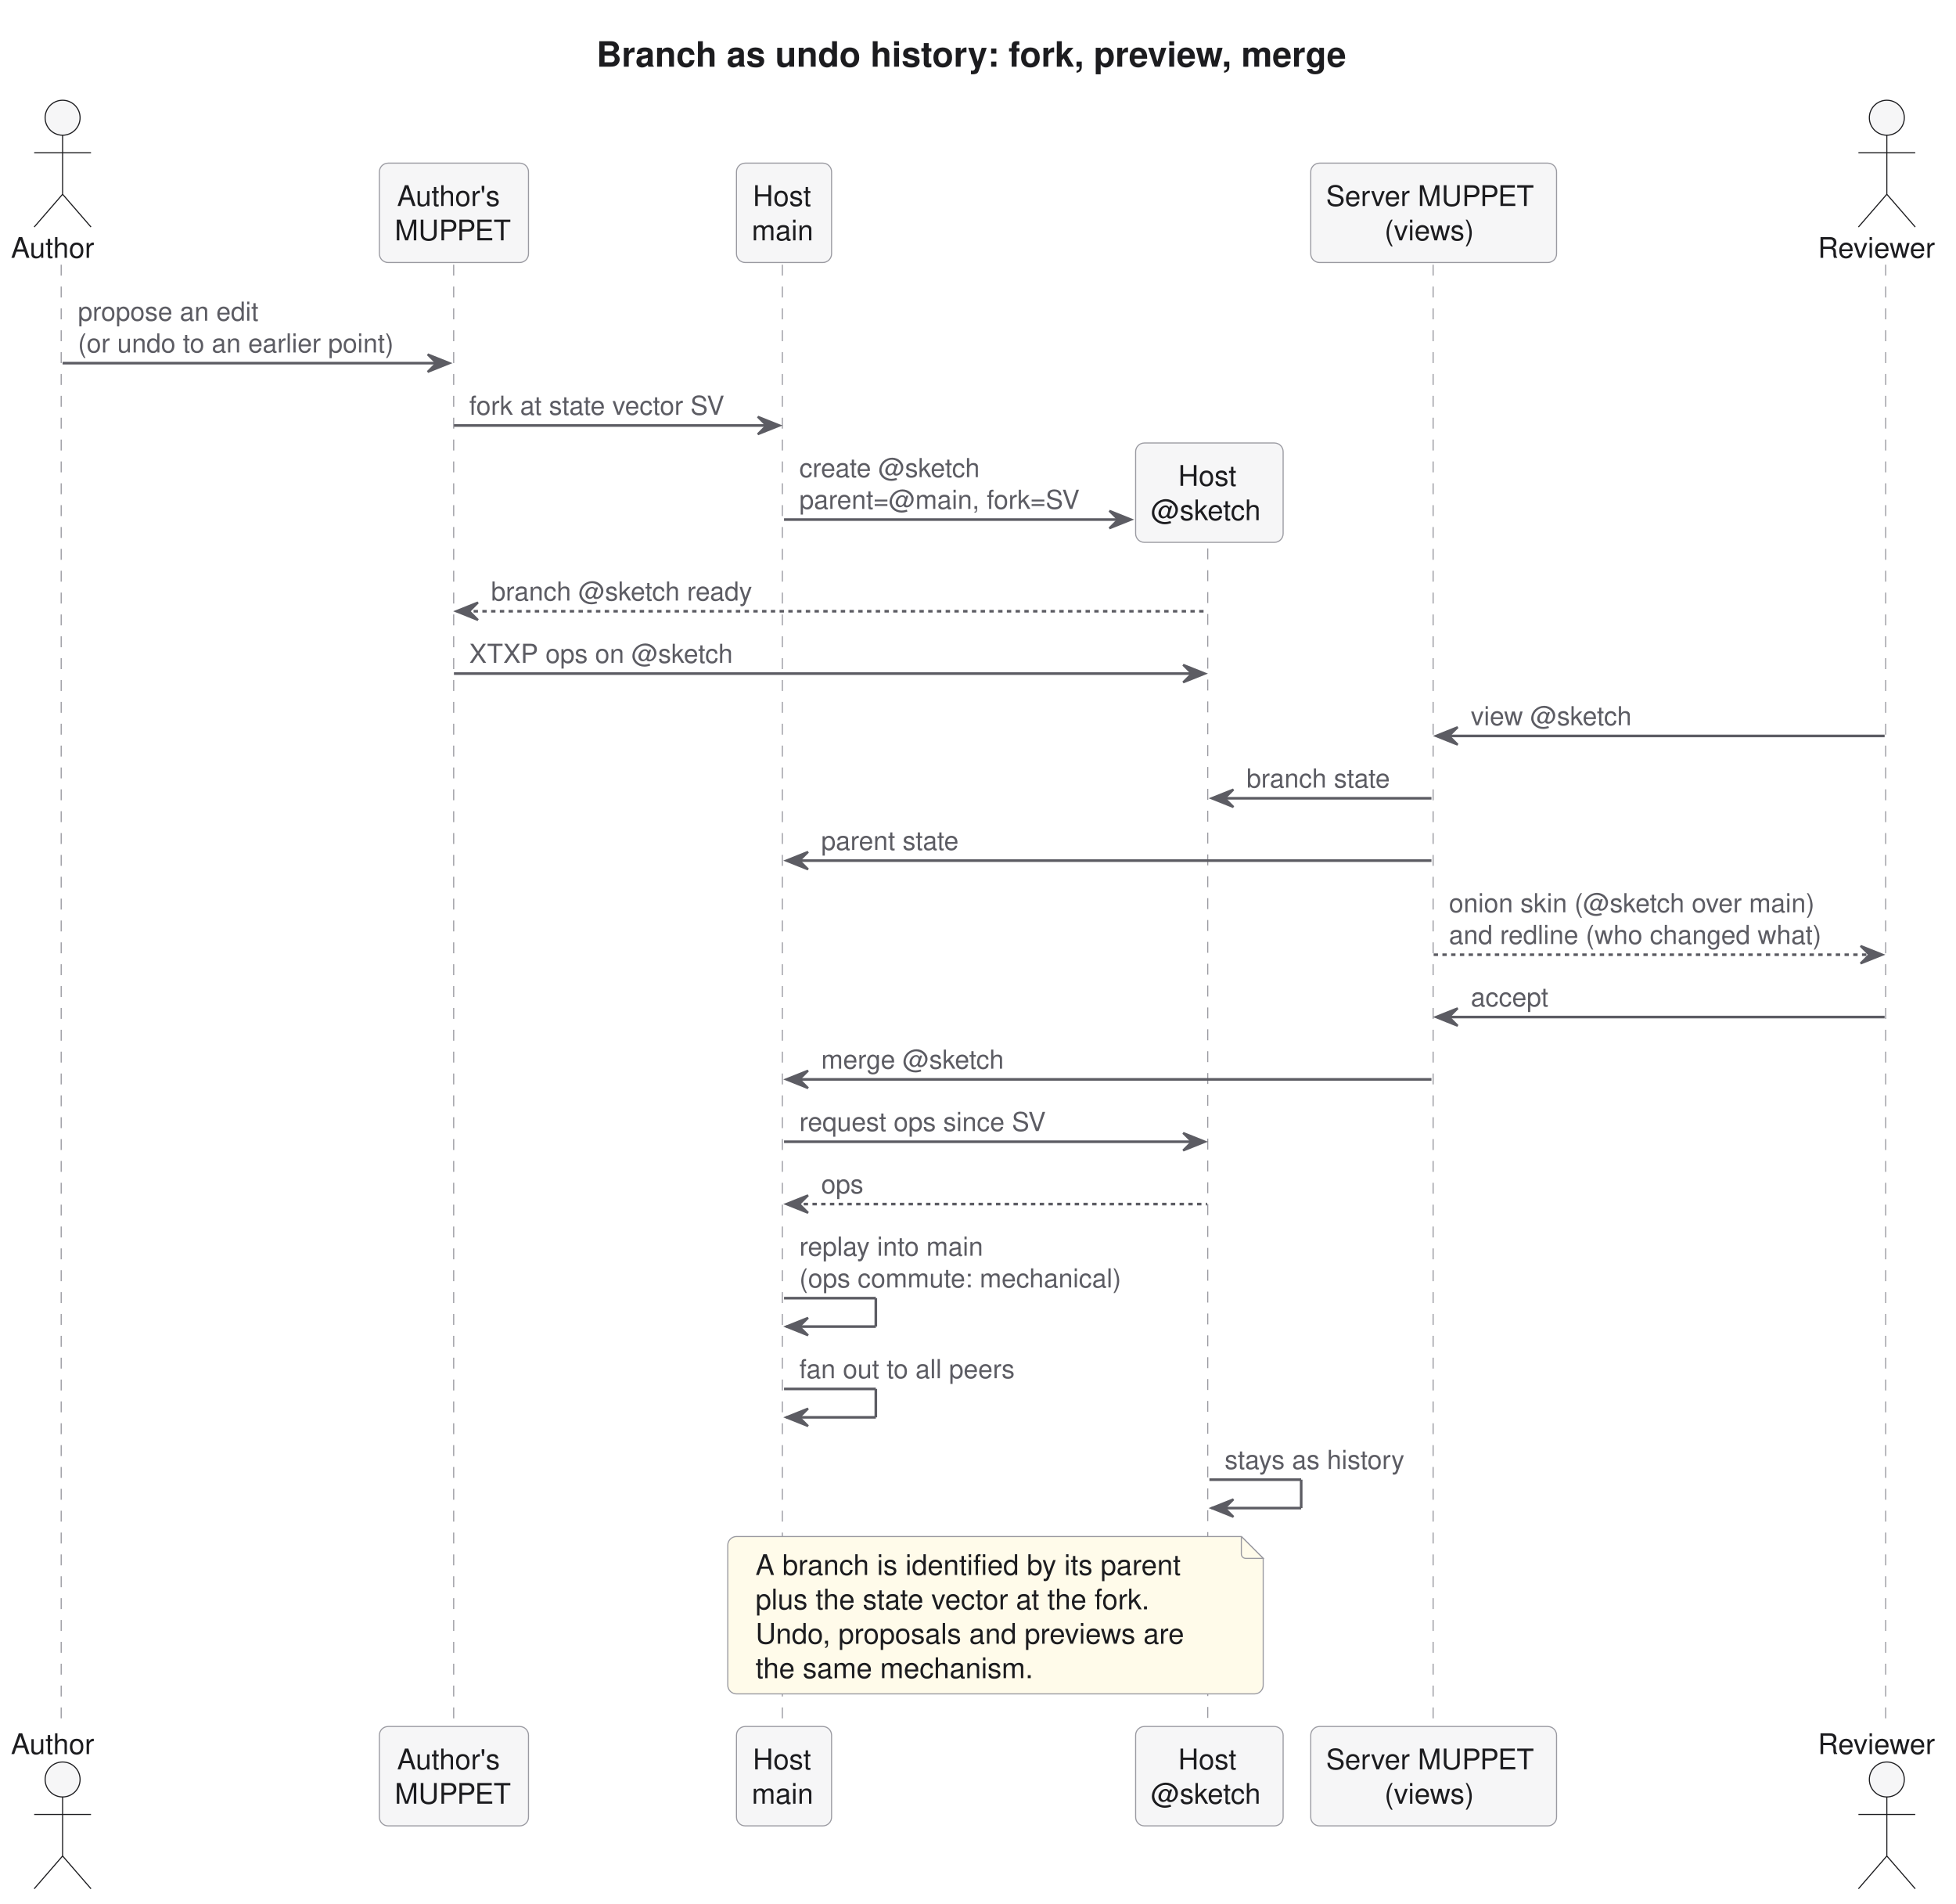
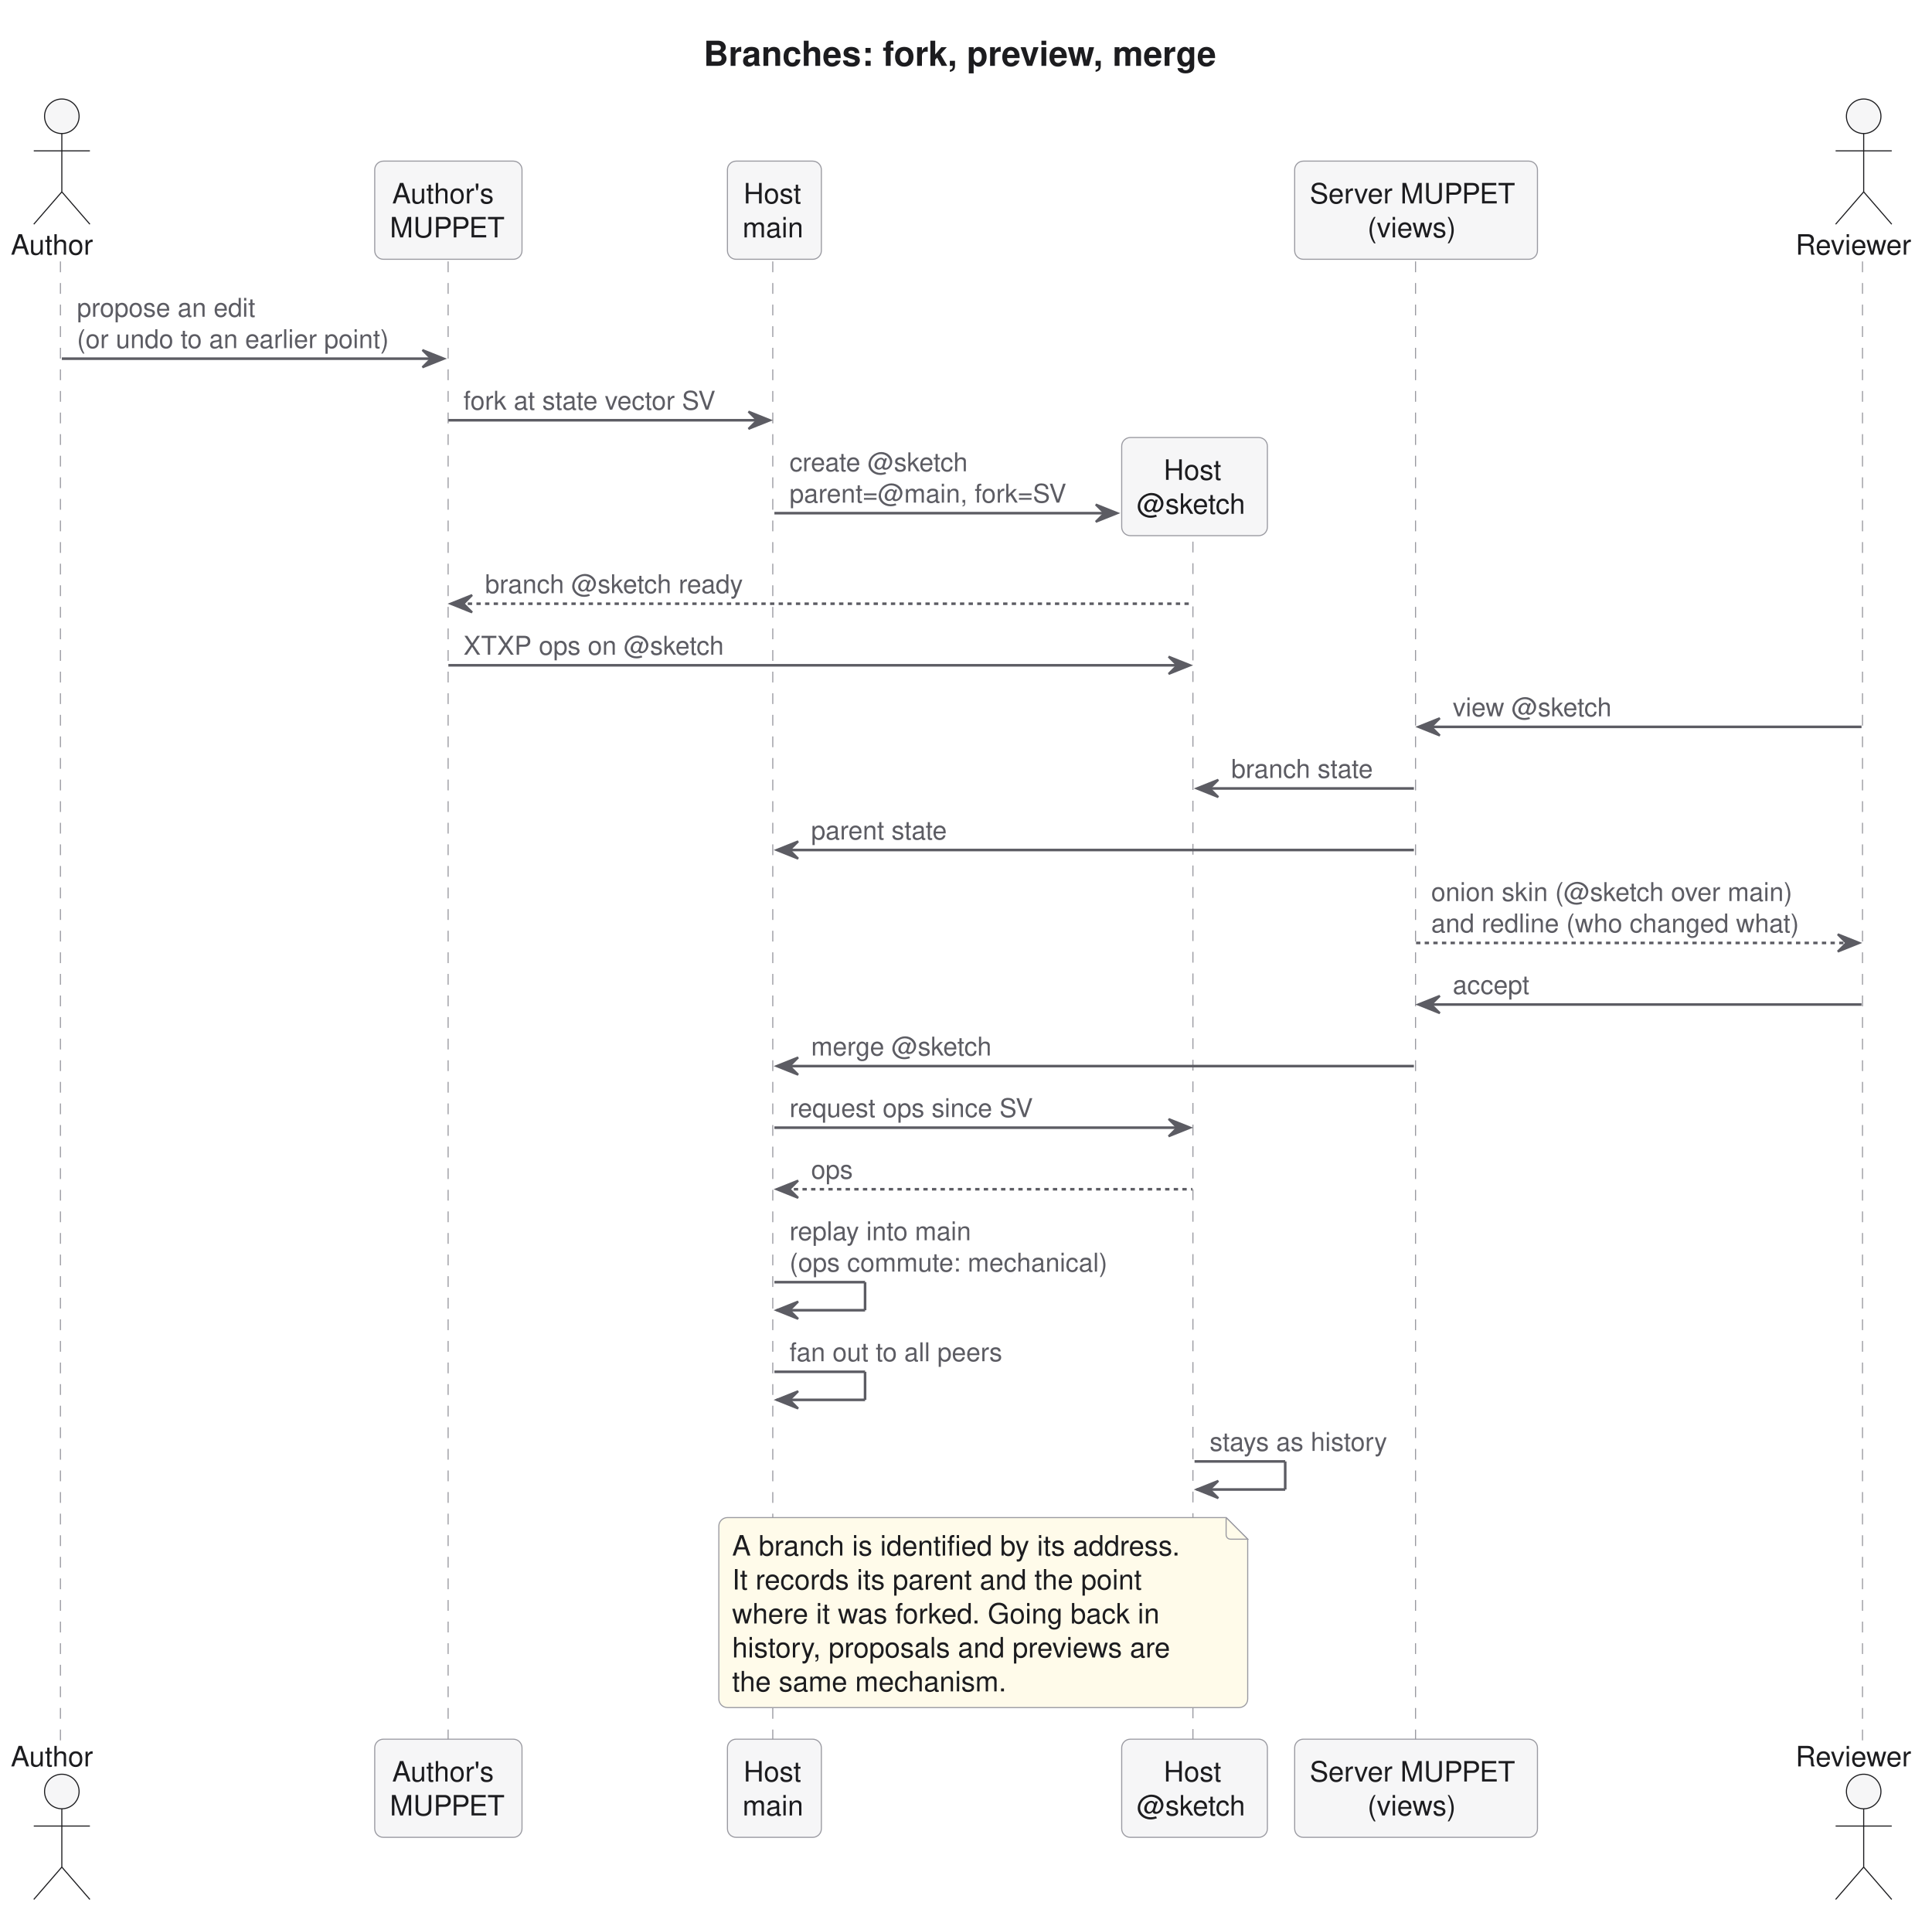
- <svg xmlns="http://www.w3.org/2000/svg" contentStyleType="text/css" data-diagram-type="SEQUENCE" height="871px" preserveAspectRatio="none" style="width:895px;height:871px;" version="1.1" viewBox="0 0 895 871" width="895px" zoomAndPan="magnify">
+ <svg xmlns="http://www.w3.org/2000/svg" contentStyleType="text/css" data-diagram-type="SEQUENCE" height="886px" preserveAspectRatio="none" style="width:895px;height:886px;" version="1.1" viewBox="0 0 895 886" width="895px" zoomAndPan="magnify">
  <defs />
  <g>
-     <text fill="#1C1C1F" font-family="Helvetica" font-size="16" font-weight="bold" lengthAdjust="spacing" textLength="353.102" x="272.898" y="30.5">Branch as undo history: fork, preview, merge</text>
+     <text fill="#1C1C1F" font-family="Helvetica" font-size="16" font-weight="bold" lengthAdjust="spacing" textLength="247.078" x="325.91" y="30.5">Branches: fork, preview, merge</text>
    <g>
-       <rect fill="#000000" fill-opacity="0" height="669.729" width="8" x="24.643" y="121.089" />
-       <line style="stroke:#9A9AA1;stroke-width:0.5;stroke-dasharray:5,5;" x1="28" x2="28" y1="121.089" y2="790.817" />
+       <rect fill="#000000" fill-opacity="0" height="685.458" width="8" x="24.643" y="121.089" />
+       <line style="stroke:#9A9AA1;stroke-width:0.5;stroke-dasharray:5,5;" x1="28" x2="28" y1="121.089" y2="806.547" />
    </g>
    <g>
-       <rect fill="#000000" fill-opacity="0" height="669.729" width="8" x="203.705" y="121.089" />
-       <line style="stroke:#9A9AA1;stroke-width:0.5;stroke-dasharray:5,5;" x1="207.591" x2="207.591" y1="121.089" y2="790.817" />
+       <rect fill="#000000" fill-opacity="0" height="685.458" width="8" x="203.705" y="121.089" />
+       <line style="stroke:#9A9AA1;stroke-width:0.5;stroke-dasharray:5,5;" x1="207.591" x2="207.591" y1="121.089" y2="806.547" />
    </g>
    <g>
-       <rect fill="#000000" fill-opacity="0" height="669.729" width="8" x="354.742" y="121.089" />
-       <line style="stroke:#9A9AA1;stroke-width:0.5;stroke-dasharray:5,5;" x1="357.984" x2="357.984" y1="121.089" y2="790.817" />
+       <rect fill="#000000" fill-opacity="0" height="685.458" width="8" x="354.742" y="121.089" />
+       <line style="stroke:#9A9AA1;stroke-width:0.5;stroke-dasharray:5,5;" x1="357.984" x2="357.984" y1="121.089" y2="806.547" />
    </g>
    <g>
-       <rect fill="#000000" fill-opacity="0" height="549.94" width="8" x="549.372" y="240.877" />
-       <line style="stroke:#9A9AA1;stroke-width:0.5;stroke-dasharray:5,5;" x1="552.623" x2="552.623" y1="240.877" y2="790.817" />
+       <rect fill="#000000" fill-opacity="0" height="565.67" width="8" x="549.372" y="240.877" />
+       <line style="stroke:#9A9AA1;stroke-width:0.5;stroke-dasharray:5,5;" x1="552.623" x2="552.623" y1="240.877" y2="806.547" />
    </g>
    <g>
-       <rect fill="#000000" fill-opacity="0" height="669.729" width="8" x="651.989" y="121.089" />
-       <line style="stroke:#9A9AA1;stroke-width:0.5;stroke-dasharray:5,5;" x1="655.75" x2="655.75" y1="121.089" y2="790.817" />
+       <rect fill="#000000" fill-opacity="0" height="685.458" width="8" x="651.989" y="121.089" />
+       <line style="stroke:#9A9AA1;stroke-width:0.5;stroke-dasharray:5,5;" x1="655.75" x2="655.75" y1="121.089" y2="806.547" />
    </g>
    <g>
-       <rect fill="#000000" fill-opacity="0" height="669.729" width="8" x="859.352" y="121.089" />
-       <line style="stroke:#9A9AA1;stroke-width:0.5;stroke-dasharray:5,5;" x1="862.807" x2="862.807" y1="121.089" y2="790.817" />
+       <rect fill="#000000" fill-opacity="0" height="685.458" width="8" x="859.352" y="121.089" />
+       <line style="stroke:#9A9AA1;stroke-width:0.5;stroke-dasharray:5,5;" x1="862.807" x2="862.807" y1="121.089" y2="806.547" />
    </g>
    <g class="participant participant-head" data-participant="au">
      <text fill="#1C1C1F" font-family="Helvetica" font-size="13" lengthAdjust="spacing" textLength="41.285" x="5" y="117.953">Author</text>
      <ellipse cx="28.643" cy="53.859" fill="#F6F6F7" rx="8" ry="8" style="stroke:#1C1C1F;stroke-width:0.5;" />
      <path d="M28.643,61.859 L28.643,88.859 M15.643,69.859 L41.643,69.859 M28.643,88.859 L15.643,103.859 M28.643,88.859 L41.643,103.859" fill="none" style="stroke:#1C1C1F;stroke-width:0.5;" />
    </g>
    <g class="participant participant-tail" data-participant="au">
-       <text fill="#1C1C1F" font-family="Helvetica" font-size="13" lengthAdjust="spacing" textLength="41.285" x="5" y="802.411">Author</text>
-       <ellipse cx="28.643" cy="814.047" fill="#F6F6F7" rx="8" ry="8" style="stroke:#1C1C1F;stroke-width:0.5;" />
-       <path d="M28.643,822.047 L28.643,849.047 M15.643,830.047 L41.643,830.047 M28.643,849.047 L15.643,864.047 M28.643,849.047 L41.643,864.047" fill="none" style="stroke:#1C1C1F;stroke-width:0.5;" />
+       <text fill="#1C1C1F" font-family="Helvetica" font-size="13" lengthAdjust="spacing" textLength="41.285" x="5" y="818.141">Author</text>
+       <ellipse cx="28.643" cy="829.776" fill="#F6F6F7" rx="8" ry="8" style="stroke:#1C1C1F;stroke-width:0.5;" />
+       <path d="M28.643,837.776 L28.643,864.776 M15.643,845.776 L41.643,845.776 M28.643,864.776 L15.643,879.776 M28.643,864.776 L41.643,879.776" fill="none" style="stroke:#1C1C1F;stroke-width:0.5;" />
    </g>
    <g class="participant participant-head" data-participant="am">
      <rect fill="#F6F6F7" height="45.459" rx="4" ry="4" style="stroke:#9A9AA1;stroke-width:0.5;" width="68.228" x="173.591" y="74.63" />
      <text fill="#1C1C1F" font-family="Helvetica" font-size="13" lengthAdjust="spacing" textLength="52.044" x="181.683" y="94.224">Author's</text>
      <text fill="#1C1C1F" font-family="Helvetica" font-size="13" lengthAdjust="spacing" textLength="54.228" x="180.591" y="109.953">MUPPET</text>
    </g>
    <g class="participant participant-tail" data-participant="am">
-       <rect fill="#F6F6F7" height="45.459" rx="4" ry="4" style="stroke:#9A9AA1;stroke-width:0.5;" width="68.228" x="173.591" y="789.817" />
-       <text fill="#1C1C1F" font-family="Helvetica" font-size="13" lengthAdjust="spacing" textLength="52.044" x="181.683" y="809.411">Author's</text>
-       <text fill="#1C1C1F" font-family="Helvetica" font-size="13" lengthAdjust="spacing" textLength="54.228" x="180.591" y="825.141">MUPPET</text>
+       <rect fill="#F6F6F7" height="45.459" rx="4" ry="4" style="stroke:#9A9AA1;stroke-width:0.5;" width="68.228" x="173.591" y="805.547" />
+       <text fill="#1C1C1F" font-family="Helvetica" font-size="13" lengthAdjust="spacing" textLength="52.044" x="181.683" y="825.141">Author's</text>
+       <text fill="#1C1C1F" font-family="Helvetica" font-size="13" lengthAdjust="spacing" textLength="54.228" x="180.591" y="840.87">MUPPET</text>
    </g>
    <g class="participant participant-head" data-participant="main">
      <rect fill="#F6F6F7" height="45.459" rx="4" ry="4" style="stroke:#9A9AA1;stroke-width:0.5;" width="43.517" x="336.984" y="74.63" />
      <text fill="#1C1C1F" font-family="Helvetica" font-size="13" lengthAdjust="spacing" textLength="28.571" x="344.457" y="94.224">Host</text>
      <text fill="#1C1C1F" font-family="Helvetica" font-size="13" lengthAdjust="spacing" textLength="29.517" x="343.984" y="109.953">main</text>
    </g>
    <g class="participant participant-tail" data-participant="main">
-       <rect fill="#F6F6F7" height="45.459" rx="4" ry="4" style="stroke:#9A9AA1;stroke-width:0.5;" width="43.517" x="336.984" y="789.817" />
-       <text fill="#1C1C1F" font-family="Helvetica" font-size="13" lengthAdjust="spacing" textLength="28.571" x="344.457" y="809.411">Host</text>
-       <text fill="#1C1C1F" font-family="Helvetica" font-size="13" lengthAdjust="spacing" textLength="29.517" x="343.984" y="825.141">main</text>
+       <rect fill="#F6F6F7" height="45.459" rx="4" ry="4" style="stroke:#9A9AA1;stroke-width:0.5;" width="43.517" x="336.984" y="805.547" />
+       <text fill="#1C1C1F" font-family="Helvetica" font-size="13" lengthAdjust="spacing" textLength="28.571" x="344.457" y="825.141">Host</text>
+       <text fill="#1C1C1F" font-family="Helvetica" font-size="13" lengthAdjust="spacing" textLength="29.517" x="343.984" y="840.87">main</text>
    </g>
    <g class="participant participant-tail" data-participant="b1">
-       <rect fill="#F6F6F7" height="45.459" rx="4" ry="4" style="stroke:#9A9AA1;stroke-width:0.5;" width="67.498" x="519.623" y="789.817" />
-       <text fill="#1C1C1F" font-family="Helvetica" font-size="13" lengthAdjust="spacing" textLength="28.571" x="539.087" y="809.411">Host</text>
-       <text fill="#1C1C1F" font-family="Helvetica" font-size="13" lengthAdjust="spacing" textLength="53.498" x="526.623" y="825.141">@sketch</text>
+       <rect fill="#F6F6F7" height="45.459" rx="4" ry="4" style="stroke:#9A9AA1;stroke-width:0.5;" width="67.498" x="519.623" y="805.547" />
+       <text fill="#1C1C1F" font-family="Helvetica" font-size="13" lengthAdjust="spacing" textLength="28.571" x="539.087" y="825.141">Host</text>
+       <text fill="#1C1C1F" font-family="Helvetica" font-size="13" lengthAdjust="spacing" textLength="53.498" x="526.623" y="840.87">@sketch</text>
    </g>
    <g class="participant participant-head" data-participant="sm">
      <rect fill="#F6F6F7" height="45.459" rx="4" ry="4" style="stroke:#9A9AA1;stroke-width:0.5;" width="112.478" x="599.75" y="74.63" />
      <text fill="#1C1C1F" font-family="Helvetica" font-size="13" lengthAdjust="spacing" textLength="98.478" x="606.75" y="94.224">Server MUPPET</text>
      <text fill="#1C1C1F" font-family="Helvetica" font-size="13" lengthAdjust="spacing" textLength="45.018" x="633.481" y="109.953">(views)</text>
    </g>
    <g class="participant participant-tail" data-participant="sm">
-       <rect fill="#F6F6F7" height="45.459" rx="4" ry="4" style="stroke:#9A9AA1;stroke-width:0.5;" width="112.478" x="599.75" y="789.817" />
-       <text fill="#1C1C1F" font-family="Helvetica" font-size="13" lengthAdjust="spacing" textLength="98.478" x="606.75" y="809.411">Server MUPPET</text>
-       <text fill="#1C1C1F" font-family="Helvetica" font-size="13" lengthAdjust="spacing" textLength="45.018" x="633.481" y="825.141">(views)</text>
+       <rect fill="#F6F6F7" height="45.459" rx="4" ry="4" style="stroke:#9A9AA1;stroke-width:0.5;" width="112.478" x="599.75" y="805.547" />
+       <text fill="#1C1C1F" font-family="Helvetica" font-size="13" lengthAdjust="spacing" textLength="98.478" x="606.75" y="825.141">Server MUPPET</text>
+       <text fill="#1C1C1F" font-family="Helvetica" font-size="13" lengthAdjust="spacing" textLength="45.018" x="633.481" y="840.87">(views)</text>
    </g>
    <g class="participant participant-head" data-participant="rv">
      <text fill="#1C1C1F" font-family="Helvetica" font-size="13" lengthAdjust="spacing" textLength="57.091" x="831.807" y="117.953">Reviewer</text>
      <ellipse cx="863.352" cy="53.859" fill="#F6F6F7" rx="8" ry="8" style="stroke:#1C1C1F;stroke-width:0.5;" />
      <path d="M863.352,61.859 L863.352,88.859 M850.352,69.859 L876.352,69.859 M863.352,88.859 L850.352,103.859 M863.352,88.859 L876.352,103.859" fill="none" style="stroke:#1C1C1F;stroke-width:0.5;" />
    </g>
    <g class="participant participant-tail" data-participant="rv">
-       <text fill="#1C1C1F" font-family="Helvetica" font-size="13" lengthAdjust="spacing" textLength="57.091" x="831.807" y="802.411">Reviewer</text>
-       <ellipse cx="863.352" cy="814.047" fill="#F6F6F7" rx="8" ry="8" style="stroke:#1C1C1F;stroke-width:0.5;" />
-       <path d="M863.352,822.047 L863.352,849.047 M850.352,830.047 L876.352,830.047 M863.352,849.047 L850.352,864.047 M863.352,849.047 L876.352,864.047" fill="none" style="stroke:#1C1C1F;stroke-width:0.5;" />
+       <text fill="#1C1C1F" font-family="Helvetica" font-size="13" lengthAdjust="spacing" textLength="57.091" x="831.807" y="818.141">Reviewer</text>
+       <ellipse cx="863.352" cy="829.776" fill="#F6F6F7" rx="8" ry="8" style="stroke:#1C1C1F;stroke-width:0.5;" />
+       <path d="M863.352,837.776 L863.352,864.776 M850.352,845.776 L876.352,845.776 M863.352,864.776 L850.352,879.776 M863.352,864.776 L876.352,879.776" fill="none" style="stroke:#1C1C1F;stroke-width:0.5;" />
    </g>
    <g class="message" data-participant-1="au" data-participant-2="am">
      <polygon fill="#5C5C63" points="195.705,162.128,205.705,166.128,195.705,170.128,199.705,166.128" style="stroke:#5C5C63;stroke-width:1;" />
      <line style="stroke:#5C5C63;stroke-width:1.2;" x1="28.643" x2="201.705" y1="166.128" y2="166.128" />
      <text fill="#5C5C63" font-family="Helvetica" font-size="12" lengthAdjust="spacing" textLength="88.688" x="35.643" y="146.714">propose an edit</text>
      <text fill="#5C5C63" font-family="Helvetica" font-size="12" lengthAdjust="spacing" textLength="155.062" x="35.643" y="161.233">(or undo to an earlier point)</text>
    </g>
    <g class="message" data-participant-1="am" data-participant-2="main">
      <polygon fill="#5C5C63" points="346.742,190.648,356.742,194.648,346.742,198.648,350.742,194.648" style="stroke:#5C5C63;stroke-width:1;" />
      <line style="stroke:#5C5C63;stroke-width:1.2;" x1="207.705" x2="352.742" y1="194.648" y2="194.648" />
      <text fill="#5C5C63" font-family="Helvetica" font-size="12" lengthAdjust="spacing" textLength="127.037" x="214.705" y="189.753">fork at state vector SV</text>
    </g>
    <g class="message" data-participant-1="main" data-participant-2="b1">
      <polygon fill="#5C5C63" points="507.623,233.686,517.623,237.686,507.623,241.686,511.623,237.686" style="stroke:#5C5C63;stroke-width:1;" />
      <line style="stroke:#5C5C63;stroke-width:1.2;" x1="358.742" x2="513.623" y1="237.686" y2="237.686" />
      <text fill="#5C5C63" font-family="Helvetica" font-size="12" lengthAdjust="spacing" textLength="88.787" x="365.742" y="218.273">create @sketch</text>
      <text fill="#5C5C63" font-family="Helvetica" font-size="12" lengthAdjust="spacing" textLength="136.881" x="365.742" y="232.792">parent=@main, fork=SV</text>
    </g>
    <rect fill="#F6F6F7" height="45.459" rx="4" ry="4" style="stroke:#9A9AA1;stroke-width:0.5;" width="67.498" x="519.623" y="202.648" />
    <text fill="#1C1C1F" font-family="Helvetica" font-size="13" lengthAdjust="spacing" textLength="28.571" x="539.087" y="222.241">Host</text>
    <text fill="#1C1C1F" font-family="Helvetica" font-size="13" lengthAdjust="spacing" textLength="53.498" x="526.623" y="237.971">@sketch</text>
    <g class="message" data-participant-1="b1" data-participant-2="am">
      <polygon fill="#5C5C63" points="218.705,275.626,208.705,279.626,218.705,283.626,214.705,279.626" style="stroke:#5C5C63;stroke-width:1;" />
      <line style="stroke:#5C5C63;stroke-width:1.2;stroke-dasharray:2,2;" x1="212.705" x2="552.372" y1="279.626" y2="279.626" />
      <text fill="#5C5C63" font-family="Helvetica" font-size="12" lengthAdjust="spacing" textLength="128.121" x="224.705" y="274.731">branch @sketch ready</text>
    </g>
    <g class="message" data-participant-1="am" data-participant-2="b1">
      <polygon fill="#5C5C63" points="541.372,304.146,551.372,308.146,541.372,312.146,545.372,308.146" style="stroke:#5C5C63;stroke-width:1;" />
      <line style="stroke:#5C5C63;stroke-width:1.2;" x1="207.705" x2="547.372" y1="308.146" y2="308.146" />
      <text fill="#5C5C63" font-family="Helvetica" font-size="12" lengthAdjust="spacing" textLength="126.451" x="214.705" y="303.251">XTXP ops on @sketch</text>
    </g>
    <g class="message" data-participant-1="rv" data-participant-2="sm">
      <polygon fill="#5C5C63" points="666.989,332.665,656.989,336.665,666.989,340.665,662.989,336.665" style="stroke:#5C5C63;stroke-width:1;" />
      <line style="stroke:#5C5C63;stroke-width:1.2;" x1="660.989" x2="862.352" y1="336.665" y2="336.665" />
      <text fill="#5C5C63" font-family="Helvetica" font-size="12" lengthAdjust="spacing" textLength="79.225" x="672.989" y="331.771">view @sketch</text>
    </g>
    <g class="message" data-participant-1="sm" data-participant-2="b1">
      <polygon fill="#5C5C63" points="564.372,361.185,554.372,365.185,564.372,369.185,560.372,365.185" style="stroke:#5C5C63;stroke-width:1;" />
      <line style="stroke:#5C5C63;stroke-width:1.2;" x1="558.372" x2="654.989" y1="365.185" y2="365.185" />
      <text fill="#5C5C63" font-family="Helvetica" font-size="12" lengthAdjust="spacing" textLength="70.939" x="570.372" y="360.29">branch state</text>
    </g>
    <g class="message" data-participant-1="sm" data-participant-2="main">
      <polygon fill="#5C5C63" points="369.742,389.704,359.742,393.704,369.742,397.704,365.742,393.704" style="stroke:#5C5C63;stroke-width:1;" />
      <line style="stroke:#5C5C63;stroke-width:1.2;" x1="363.742" x2="654.989" y1="393.704" y2="393.704" />
      <text fill="#5C5C63" font-family="Helvetica" font-size="12" lengthAdjust="spacing" textLength="67.91" x="375.742" y="388.81">parent state</text>
    </g>
    <g class="message" data-participant-1="sm" data-participant-2="rv">
      <polygon fill="#5C5C63" points="851.352,432.743,861.352,436.743,851.352,440.743,855.352,436.743" style="stroke:#5C5C63;stroke-width:1;" />
      <line style="stroke:#5C5C63;stroke-width:1.2;stroke-dasharray:2,2;" x1="655.989" x2="857.352" y1="436.743" y2="436.743" />
      <text fill="#5C5C63" font-family="Helvetica" font-size="12" lengthAdjust="spacing" textLength="178.728" x="662.989" y="417.329">onion skin (@sketch over main)</text>
      <text fill="#5C5C63" font-family="Helvetica" font-size="12" lengthAdjust="spacing" textLength="183.363" x="662.989" y="431.849">and redline (who changed what)</text>
    </g>
    <g class="message" data-participant-1="rv" data-participant-2="sm">
      <polygon fill="#5C5C63" points="666.989,461.263,656.989,465.263,666.989,469.263,662.989,465.263" style="stroke:#5C5C63;stroke-width:1;" />
      <line style="stroke:#5C5C63;stroke-width:1.2;" x1="660.989" x2="862.352" y1="465.263" y2="465.263" />
      <text fill="#5C5C63" font-family="Helvetica" font-size="12" lengthAdjust="spacing" textLength="38.719" x="672.989" y="460.368">accept</text>
    </g>
    <g class="message" data-participant-1="sm" data-participant-2="main">
      <polygon fill="#5C5C63" points="369.742,489.782,359.742,493.782,369.742,497.782,365.742,493.782" style="stroke:#5C5C63;stroke-width:1;" />
      <line style="stroke:#5C5C63;stroke-width:1.2;" x1="363.742" x2="654.989" y1="493.782" y2="493.782" />
      <text fill="#5C5C63" font-family="Helvetica" font-size="12" lengthAdjust="spacing" textLength="89.139" x="375.742" y="488.888">merge @sketch</text>
    </g>
    <g class="message" data-participant-1="main" data-participant-2="b1">
      <polygon fill="#5C5C63" points="541.372,518.302,551.372,522.302,541.372,526.302,545.372,522.302" style="stroke:#5C5C63;stroke-width:1;" />
      <line style="stroke:#5C5C63;stroke-width:1.2;" x1="358.742" x2="547.372" y1="522.302" y2="522.302" />
      <text fill="#5C5C63" font-family="Helvetica" font-size="12" lengthAdjust="spacing" textLength="120.375" x="365.742" y="517.407">request ops since SV</text>
    </g>
    <g class="message" data-participant-1="b1" data-participant-2="main">
      <polygon fill="#5C5C63" points="369.742,546.821,359.742,550.821,369.742,554.821,365.742,550.821" style="stroke:#5C5C63;stroke-width:1;" />
      <line style="stroke:#5C5C63;stroke-width:1.2;stroke-dasharray:2,2;" x1="363.742" x2="552.372" y1="550.821" y2="550.821" />
      <text fill="#5C5C63" font-family="Helvetica" font-size="12" lengthAdjust="spacing" textLength="20.877" x="375.742" y="545.927">ops</text>
    </g>
    <g class="message" data-participant-1="main" data-participant-2="main">
      <line style="stroke:#5C5C63;stroke-width:1.2;" x1="358.742" x2="400.742" y1="593.86" y2="593.86" />
      <line style="stroke:#5C5C63;stroke-width:1.2;" x1="400.742" x2="400.742" y1="593.86" y2="606.86" />
      <line style="stroke:#5C5C63;stroke-width:1.2;" x1="359.742" x2="400.742" y1="606.86" y2="606.86" />
      <polygon fill="#5C5C63" points="369.742,602.86,359.742,606.86,369.742,610.86,365.742,606.86" style="stroke:#5C5C63;stroke-width:1;" />
      <text fill="#5C5C63" font-family="Helvetica" font-size="12" lengthAdjust="spacing" textLength="90.363" x="365.742" y="574.446">replay into main</text>
      <text fill="#5C5C63" font-family="Helvetica" font-size="12" lengthAdjust="spacing" textLength="157.623" x="365.742" y="588.966">(ops commute: mechanical)</text>
    </g>
    <g class="message" data-participant-1="main" data-participant-2="main">
      <line style="stroke:#5C5C63;stroke-width:1.2;" x1="358.742" x2="400.742" y1="635.38" y2="635.38" />
      <line style="stroke:#5C5C63;stroke-width:1.2;" x1="400.742" x2="400.742" y1="635.38" y2="648.38" />
      <line style="stroke:#5C5C63;stroke-width:1.2;" x1="359.742" x2="400.742" y1="648.38" y2="648.38" />
      <polygon fill="#5C5C63" points="369.742,644.38,359.742,648.38,369.742,652.38,365.742,648.38" style="stroke:#5C5C63;stroke-width:1;" />
      <text fill="#5C5C63" font-family="Helvetica" font-size="12" lengthAdjust="spacing" textLength="105.85" x="365.742" y="630.485">fan out to all peers</text>
    </g>
    <g class="message" data-participant-1="b1" data-participant-2="b1">
      <line style="stroke:#5C5C63;stroke-width:1.2;" x1="553.372" x2="595.372" y1="676.899" y2="676.899" />
      <line style="stroke:#5C5C63;stroke-width:1.2;" x1="595.372" x2="595.372" y1="676.899" y2="689.899" />
      <line style="stroke:#5C5C63;stroke-width:1.2;" x1="554.372" x2="595.372" y1="689.899" y2="689.899" />
      <polygon fill="#5C5C63" points="564.372,685.899,554.372,689.899,564.372,693.899,560.372,689.899" style="stroke:#5C5C63;stroke-width:1;" />
      <text fill="#5C5C63" font-family="Helvetica" font-size="12" lengthAdjust="spacing" textLength="88.617" x="560.372" y="672.005">stays as history</text>
    </g>
-     <path d="M333,706.899 L333,770.899 A4,4 0 0 0 337,774.899 L574,774.899 A4,4 0 0 0 578,770.899 L578,712.899 L568,702.899 L337,702.899 A4,4 0 0 0 333,706.899" fill="#FFFBEA" style="stroke:#9A9AA1;stroke-width:0.5;" />
+     <path d="M333,706.899 L333,786.899 A4,4 0 0 0 337,790.899 L574,790.899 A4,4 0 0 0 578,786.899 L578,712.899 L568,702.899 L337,702.899 A4,4 0 0 0 333,706.899" fill="#FFFBEA" style="stroke:#9A9AA1;stroke-width:0.5;" />
    <path d="M568,702.899 L568,710.899 A2,2 0 0 0 570,712.899 L578,712.899 L568,702.899" fill="#FFFBEA" style="stroke:#9A9AA1;stroke-width:0.5;" />
-     <text fill="#1C1C1F" font-family="Helvetica" font-size="13" lengthAdjust="spacing" textLength="210.33" x="345.701" y="720.493">A branch is identified by its parent</text>
-     <text fill="#1C1C1F" font-family="Helvetica" font-size="13" lengthAdjust="spacing" textLength="196.066" x="345.701" y="736.223">plus the state vector at the fork.</text>
-     <text fill="#1C1C1F" font-family="Helvetica" font-size="13" lengthAdjust="spacing" textLength="210.736" x="345.701" y="751.952">Undo, proposals and previews are</text>
-     <text fill="#1C1C1F" font-family="Helvetica" font-size="13" lengthAdjust="spacing" textLength="134.164" x="345.701" y="767.682">the same mechanism.</text>
+     <text fill="#1C1C1F" font-family="Helvetica" font-size="13" lengthAdjust="spacing" textLength="223.825" x="339.156" y="720.493">A branch is identified by its address.</text>
+     <text fill="#1C1C1F" font-family="Helvetica" font-size="13" lengthAdjust="spacing" textLength="204.318" x="339.156" y="736.223">It records its parent and the point</text>
+     <text fill="#1C1C1F" font-family="Helvetica" font-size="13" lengthAdjust="spacing" textLength="213.383" x="339.156" y="751.952">where it was forked. Going back in</text>
+     <text fill="#1C1C1F" font-family="Helvetica" font-size="13" lengthAdjust="spacing" textLength="219.572" x="339.156" y="767.682">history, proposals and previews are</text>
+     <text fill="#1C1C1F" font-family="Helvetica" font-size="13" lengthAdjust="spacing" textLength="134.164" x="339.156" y="783.411">the same mechanism.</text>
  </g>
</svg>
